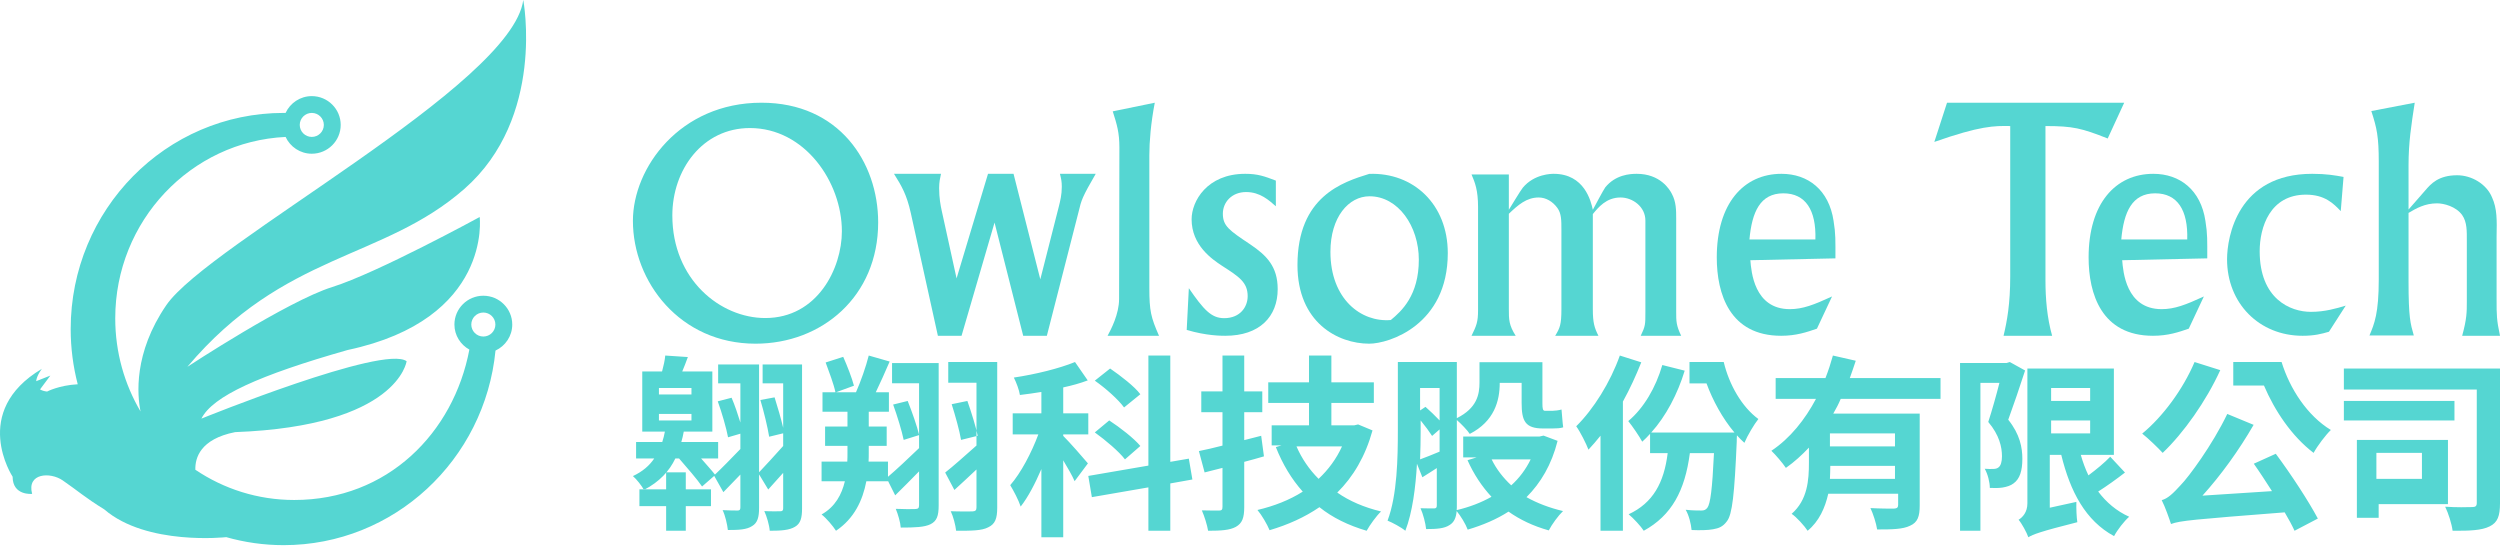
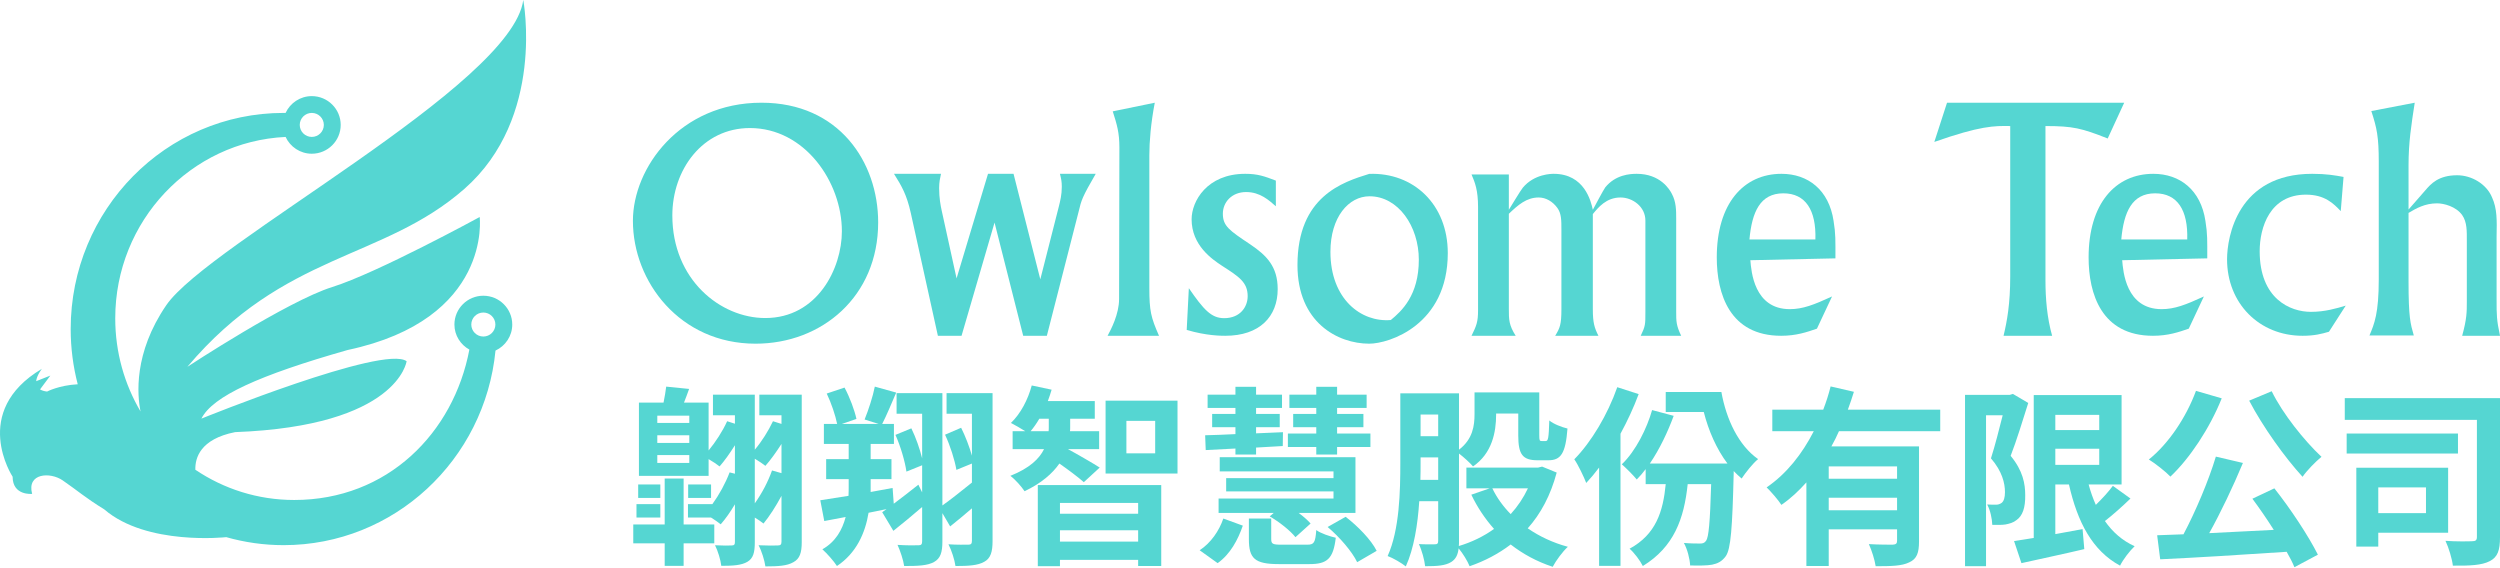
- <svg xmlns="http://www.w3.org/2000/svg" width="454" height="99" viewBox="0 0 454 99" fill="none">
-   <path fill-rule="evenodd" clip-rule="evenodd" d="M87.774 56.756C88.98 56.756 89.962 57.734 89.962 58.936C89.962 60.137 88.98 61.115 87.774 61.115C86.568 61.115 85.587 60.137 85.587 58.936C85.587 57.734 86.568 56.756 87.774 56.756ZM56.621 20.506C57.827 20.506 58.809 21.485 58.809 22.686C58.809 23.887 57.827 24.865 56.621 24.865C55.415 24.865 54.434 23.887 54.434 22.686C54.434 21.485 55.415 20.506 56.621 20.506ZM87.774 53.705C84.879 53.705 82.523 56.052 82.523 58.936C82.523 60.899 83.627 62.592 85.237 63.487C82.373 78.608 70.396 90.797 53.428 90.797C46.79 90.797 40.62 88.773 35.476 85.306C35.412 83.179 36.353 79.732 42.7 78.474C72.309 77.365 73.84 65.598 73.84 65.598C69.756 62.547 36.575 76.023 36.575 76.023C38.617 71.955 47.039 68.141 63.12 63.564C89.41 57.971 87.112 39.41 87.112 39.41C87.112 39.41 68.48 49.58 60.34 52.123C52.201 54.666 34.022 66.616 34.022 66.616C51.634 45.766 69.501 47.292 84.305 34.324C99.109 21.357 95.025 0 95.025 0C92.983 15.51 37.851 44.24 30.194 55.428C24.233 64.136 24.923 71.765 25.521 74.719C22.607 69.774 20.928 63.993 20.928 57.812C20.928 40.127 34.642 25.695 51.864 24.867C52.697 26.661 54.51 27.916 56.621 27.916C59.516 27.916 61.871 25.57 61.871 22.686C61.871 19.802 59.516 17.455 56.621 17.455C54.51 17.455 52.699 18.71 51.864 20.504C51.75 20.505 51.644 20.505 51.505 20.505C30.149 20.505 12.836 38.076 12.836 59.752C12.836 63.221 13.284 66.582 14.116 69.784C10.688 69.966 8.546 71.109 8.546 71.109C7.981 71.041 7.575 70.899 7.271 70.716L9.144 68.205L6.564 69.226C6.69 68.13 7.609 66.976 7.609 66.976C-5.484 74.761 2.292 86.57 2.292 86.57C2.292 90.067 5.833 89.686 5.833 89.686C4.833 85.896 9.124 85.678 11.384 87.238C14.216 89.192 15.358 90.29 18.946 92.514C26.631 99.135 41.056 97.549 41.056 97.549V97.538C44.381 98.483 47.883 99 51.505 99C71.561 99 88.048 83.503 89.983 63.665C91.774 62.83 93.025 61.031 93.025 58.936C93.025 56.052 90.669 53.705 87.774 53.705Z" fill="#55D6D2" />
-   <path fill-rule="evenodd" clip-rule="evenodd" d="M138.967 57.755C148.454 57.755 152.885 48.728 152.885 42C152.885 33.029 146.126 23.253 136.183 23.253C127.606 23.253 122.096 30.786 122.096 39.123C122.096 50.797 130.843 57.755 138.967 57.755ZM138.284 18.652C152.374 18.652 159.475 29.463 159.475 40.39C159.475 53.845 149.249 62.413 137.206 62.413C123.458 62.413 114.937 51.143 114.937 40.102C114.937 30.497 123.458 18.652 138.284 18.652Z" fill="#55D6D2" />
+ <svg xmlns="http://www.w3.org/2000/svg" width="454" height="103" viewBox="0 0 454 103" fill="none">
+   <path fill-rule="evenodd" clip-rule="evenodd" d="M87.774 56.756C88.98 56.756 89.962 57.734 89.962 58.936C89.962 60.137 88.98 61.115 87.774 61.115C86.568 61.115 85.587 60.137 85.587 58.936C85.587 57.734 86.568 56.756 87.774 56.756M56.621 20.506C57.827 20.506 58.809 21.485 58.809 22.686C58.809 23.887 57.827 24.865 56.621 24.865C55.415 24.865 54.434 23.887 54.434 22.686C54.434 21.485 55.415 20.506 56.621 20.506M87.774 53.705C84.879 53.705 82.523 56.052 82.523 58.936C82.523 60.899 83.627 62.592 85.237 63.487C82.373 78.608 70.396 90.797 53.428 90.797C46.79 90.797 40.62 88.773 35.476 85.306C35.412 83.179 36.353 79.732 42.7 78.474C72.309 77.365 73.84 65.598 73.84 65.598C69.756 62.547 36.575 76.023 36.575 76.023C38.617 71.955 47.039 68.141 63.12 63.564C89.41 57.971 87.112 39.41 87.112 39.41C87.112 39.41 68.48 49.58 60.34 52.123C52.201 54.666 34.022 66.616 34.022 66.616C51.634 45.766 69.501 47.292 84.305 34.324C99.109 21.357 95.025 0 95.025 0C92.983 15.51 37.851 44.24 30.194 55.428C24.233 64.136 24.923 71.765 25.521 74.719C22.607 69.774 20.928 63.993 20.928 57.812C20.928 40.127 34.642 25.695 51.864 24.867C52.697 26.661 54.51 27.916 56.621 27.916C59.516 27.916 61.871 25.57 61.871 22.686C61.871 19.802 59.516 17.455 56.621 17.455C54.51 17.455 52.699 18.71 51.864 20.504C51.75 20.505 51.644 20.505 51.505 20.505C30.149 20.505 12.836 38.076 12.836 59.752C12.836 63.221 13.284 66.582 14.116 69.784C10.688 69.966 8.546 71.109 8.546 71.109C7.981 71.041 7.575 70.899 7.271 70.716L9.144 68.205L6.564 69.226C6.69 68.13 7.609 66.976 7.609 66.976C-5.484 74.761 2.292 86.57 2.292 86.57C2.292 90.067 5.833 89.686 5.833 89.686C4.833 85.896 9.124 85.678 11.384 87.238C14.216 89.192 15.358 90.29 18.946 92.514C26.631 99.135 41.056 97.549 41.056 97.549V97.538C44.381 98.483 47.883 99 51.505 99C71.561 99 88.048 83.503 89.983 63.665C91.774 62.83 93.025 61.031 93.025 58.936C93.025 56.052 90.669 53.705 87.774 53.705" fill="#55D6D2" />
+   <path fill-rule="evenodd" clip-rule="evenodd" d="M138.967 57.755C148.454 57.755 152.885 48.728 152.885 42C152.885 33.029 146.126 23.253 136.183 23.253C127.606 23.253 122.096 30.786 122.096 39.123C122.096 50.797 130.843 57.755 138.967 57.755M138.284 18.652C152.374 18.652 159.475 29.463 159.475 40.39C159.475 53.845 149.249 62.413 137.206 62.413C123.458 62.413 114.937 51.143 114.937 40.102C114.937 30.497 123.458 18.652 138.284 18.652" fill="#55D6D2" />
  <path fill-rule="evenodd" clip-rule="evenodd" d="M170.885 31.565C170.716 32.35 170.545 33.078 170.545 34.143C170.545 35.992 170.829 37.391 170.998 38.176L173.713 50.557L179.423 31.565H184.059L188.92 50.725L192.256 37.615C192.539 36.497 192.822 35.376 192.822 33.919C192.822 32.966 192.709 32.462 192.483 31.565H198.984C196.554 35.768 196.384 36.272 195.874 38.456L190.109 60.978H185.812L180.61 40.418L174.617 60.978H170.32L165.4 38.681C164.666 35.376 163.762 33.807 162.348 31.565H170.885Z" fill="#55D6D2" />
  <path fill-rule="evenodd" clip-rule="evenodd" d="M209.708 18.652C208.995 22.352 208.72 25.716 208.72 28.182V52.288C208.72 56.436 208.995 57.614 210.478 60.978H201.139C201.744 59.857 203.226 57.052 203.226 54.306L203.281 26.78C203.281 24.089 202.843 22.632 202.074 20.222L209.708 18.652Z" fill="#55D6D2" />
  <path fill-rule="evenodd" clip-rule="evenodd" d="M231.695 37.459C230.471 36.393 228.857 34.876 226.299 34.876C223.683 34.876 222.07 36.73 222.07 38.806C222.07 41.051 223.239 41.838 227.021 44.363C230.026 46.385 232.029 48.404 232.029 52.502C232.029 57.497 228.746 60.978 222.516 60.978C221.792 60.978 219.067 60.978 215.506 59.911L215.894 52.334C218.565 56.207 219.956 57.779 222.294 57.779C225.297 57.779 226.577 55.646 226.577 53.794C226.577 51.266 225.019 50.258 221.959 48.293C220.067 47.058 216.396 44.532 216.396 39.816C216.396 36.56 219.177 31.565 226.132 31.565C228.413 31.565 229.637 32.014 231.695 32.801V37.459Z" fill="#55D6D2" />
-   <path fill-rule="evenodd" clip-rule="evenodd" d="M257.659 47.166C257.659 41.09 253.911 35.645 248.709 35.645C244.906 35.645 241.606 39.429 241.606 45.734C241.606 54.332 247.199 58.574 252.569 58.115C254.527 56.51 257.659 53.645 257.659 47.166ZM262.918 45.963C262.918 59.031 252.233 62.413 248.654 62.413C242.949 62.413 235.62 58.574 235.62 48.141C235.62 35.645 243.844 33.066 248.654 31.576C256.653 31.288 262.918 37.078 262.918 45.963Z" fill="#55D6D2" />
+   <path fill-rule="evenodd" clip-rule="evenodd" d="M257.659 47.166C257.659 41.09 253.911 35.645 248.709 35.645C244.906 35.645 241.606 39.429 241.606 45.734C241.606 54.332 247.199 58.574 252.569 58.115C254.527 56.51 257.659 53.645 257.659 47.166M262.918 45.963C262.918 59.031 252.233 62.413 248.654 62.413C242.949 62.413 235.62 58.574 235.62 48.141C235.62 35.645 243.844 33.066 248.654 31.576C256.653 31.288 262.918 37.078 262.918 45.963" fill="#55D6D2" />
  <path fill-rule="evenodd" clip-rule="evenodd" d="M274.006 31.677V38.096C274.402 37.481 276.096 34.635 276.549 34.076C278.639 31.565 281.801 31.565 282.141 31.565C287.733 31.565 288.919 36.533 289.258 38.096C289.597 37.481 291.122 34.58 291.517 34.022C293.381 31.733 295.98 31.565 297.223 31.565C301.515 31.565 303.21 34.412 303.605 35.193C304.396 36.644 304.396 38.207 304.396 39.658V56.625C304.396 58.355 304.396 59.08 305.301 60.978H297.957C298.803 59.193 298.803 58.968 298.803 56.625V40.049C298.803 37.538 296.488 35.863 294.285 35.863C291.686 35.863 290.219 37.704 289.258 38.876V56.177C289.258 58.578 289.54 59.527 290.275 60.978H282.423C283.27 59.583 283.552 58.968 283.552 56.177V41.723C283.552 39.992 283.552 38.766 282.818 37.76C281.971 36.59 280.728 35.863 279.429 35.863C277.226 35.863 275.701 37.203 274.006 38.821V56.122C274.006 58.02 274.006 59.024 275.249 60.978H267.228C268.132 59.136 268.415 58.466 268.415 56.345V37.593C268.415 34.524 267.85 33.128 267.228 31.677H274.006Z" fill="#55D6D2" />
  <path fill-rule="evenodd" clip-rule="evenodd" d="M329.676 43.488C329.843 38.146 327.885 35.108 323.854 35.108C319.657 35.108 318.146 38.483 317.699 43.488H329.676ZM329.955 59.685C328.164 60.303 326.205 60.978 323.463 60.978C314.117 60.978 311.766 53.386 311.766 46.749C311.766 36.964 316.634 31.565 323.519 31.565C328.333 31.565 332.138 34.489 332.977 40.114C333.369 42.477 333.314 43.713 333.314 46.919L317.866 47.256C318.033 49.281 318.537 56.142 325.029 56.142C327.381 56.142 329.395 55.355 332.699 53.836L329.955 59.685Z" fill="#55D6D2" />
  <path fill-rule="evenodd" clip-rule="evenodd" d="M385.756 18.652L382.758 25.151C378.03 23.286 376.473 22.891 371.456 22.891V50.863C371.456 54.253 371.745 57.7 372.667 60.978H363.846C364.48 58.322 365.057 55.214 365.057 50.185V22.891C362.173 22.836 359.638 22.836 351.275 25.773L353.581 18.652H385.756Z" fill="#55D6D2" />
  <path fill-rule="evenodd" clip-rule="evenodd" d="M397.201 43.488C397.368 38.146 395.411 35.108 391.379 35.108C387.182 35.108 385.672 38.483 385.224 43.488H397.201ZM397.48 59.685C395.69 60.303 393.73 60.978 390.989 60.978C381.643 60.978 379.291 53.386 379.291 46.749C379.291 36.964 384.159 31.565 391.045 31.565C395.858 31.565 399.664 34.489 400.503 40.114C400.894 42.477 400.839 43.713 400.839 46.919L385.391 47.256C385.559 49.281 386.062 56.142 392.555 56.142C394.906 56.142 396.921 55.355 400.224 53.836L397.48 59.685Z" fill="#55D6D2" />
  <path fill-rule="evenodd" clip-rule="evenodd" d="M425.081 38.34C423.783 36.985 422.205 35.348 418.763 35.348C412.219 35.348 410.358 41.276 410.358 45.621C410.358 54.26 415.885 56.632 419.665 56.632C422.205 56.632 424.291 56.01 425.984 55.502L422.938 60.245C421.583 60.64 420.286 60.978 418.143 60.978C410.301 60.978 404.434 55.108 404.434 47.089C404.434 43.025 406.352 31.565 419.892 31.565C422.485 31.565 424.066 31.848 425.588 32.13L425.081 38.34Z" fill="#55D6D2" />
  <path fill-rule="evenodd" clip-rule="evenodd" d="M438.515 18.652C437.896 22.689 437.39 25.828 437.39 30.033V38.05L440.43 34.574C441.444 33.396 442.794 31.827 446.23 31.827C448.821 31.827 451.523 33.396 452.537 35.806C453.494 37.882 453.439 40.011 453.381 42.927V54.363C453.381 57.278 453.381 58.063 454 60.978H447.131C447.975 57.894 447.975 56.66 447.975 54.81V43.768C447.975 41.973 448.032 40.349 447.131 39.058C446.006 37.489 443.809 36.928 442.569 36.928C440.373 36.928 438.798 37.825 437.39 38.666V51.056C437.39 57.671 437.726 58.735 438.345 60.922H430.294C431.194 58.791 431.983 56.885 431.983 50.72V29.416C431.983 24.877 431.646 23.25 430.631 20.167L438.515 18.652Z" fill="#55D6D2" />
-   <path fill-rule="evenodd" clip-rule="evenodd" d="M124.539 85.78V88.864H129.114V91.914H124.539V96.387H120.97V91.914H116.118V88.864H120.97V85.78H124.539ZM119.662 75.173V76.351H125.569V75.173H119.662ZM119.662 70.458V71.637H125.569V70.458H119.662ZM145.653 66.181V92.332C145.653 94.05 145.382 95.081 144.364 95.665C143.345 96.284 141.852 96.387 139.782 96.387C139.714 95.39 139.238 93.741 138.797 92.813C140.019 92.882 141.275 92.847 141.682 92.847C142.09 92.847 142.225 92.71 142.225 92.297V85.871C141.309 86.902 140.359 87.933 139.51 88.895L137.847 86.146V92.229C137.847 93.913 137.575 94.944 136.591 95.528C135.607 96.181 134.181 96.249 132.179 96.249C132.077 95.287 131.704 93.603 131.228 92.641C132.348 92.71 133.536 92.71 133.944 92.71C134.317 92.71 134.453 92.572 134.453 92.16V86.181C133.401 87.28 132.348 88.38 131.364 89.376L129.701 86.421L127.495 88.346C126.612 87.04 124.746 84.909 123.32 83.26H122.641C121.555 85.528 119.79 87.487 116.939 88.964C116.532 88.208 115.616 87.04 114.937 86.456C116.702 85.631 117.958 84.531 118.806 83.26H115.514V80.27H120.265C120.469 79.617 120.639 78.999 120.741 78.38H116.634V67.452H120.232C120.503 66.456 120.741 65.39 120.809 64.565L124.915 64.84C124.576 65.768 124.237 66.662 123.897 67.452H129.362V78.38H124.169C124.067 79.033 123.897 79.651 123.727 80.27H130.414V83.26H127.325C128.242 84.325 129.226 85.39 129.837 86.181C131.059 85.047 132.722 83.328 134.453 81.541V78.758L132.213 79.411C131.907 77.761 131.093 74.944 130.346 72.882L132.858 72.229C133.435 73.569 134.012 75.287 134.453 76.73V69.617H130.414V66.181H137.847V85.768C138.967 84.6 140.562 82.847 142.225 80.992V78.689L139.68 79.308C139.408 77.624 138.729 74.772 138.084 72.641L140.664 72.16C141.207 73.878 141.852 76.078 142.225 77.693V69.617H138.492V66.181H145.653ZM170.463 65.927V91.758C170.463 93.698 170.127 94.617 168.985 95.196C167.876 95.74 166.163 95.808 163.576 95.808C163.509 94.855 163.072 93.358 162.669 92.405C164.113 92.473 165.76 92.473 166.264 92.439C166.734 92.405 166.902 92.269 166.902 91.758V85.598C165.424 87.096 163.945 88.627 162.568 89.954L161.258 87.334V87.402H157.327C156.655 90.907 155.11 94.175 151.818 96.387C151.247 95.502 150.071 94.107 149.198 93.426C151.684 92.031 152.859 89.784 153.43 87.402H149.198V83.829H153.867C153.901 83.284 153.901 82.739 153.901 82.263V80.97H149.836V77.464H153.901V74.775H149.365V71.236H151.717C151.415 69.773 150.575 67.56 149.937 65.825L153.128 64.804C153.867 66.471 154.707 68.615 155.077 70.045L151.818 71.236H155.446C156.32 69.262 157.26 66.573 157.764 64.565L161.56 65.654C160.754 67.56 159.847 69.534 159.041 71.236H161.426V74.775H157.764V77.464H161.023V80.97H157.764V82.263C157.764 82.773 157.764 83.284 157.731 83.829H161.258V86.585C162.703 85.36 164.853 83.352 166.902 81.378V69.602H161.997V65.927H170.463ZM162.193 73.467L164.837 72.815C165.63 74.803 166.555 77.443 166.919 79.007L164.11 79.887C163.779 78.29 162.953 75.553 162.193 73.467ZM181.095 65.744V92.178C181.095 94.196 180.712 95.169 179.456 95.761C178.271 96.387 176.387 96.387 173.632 96.387C173.528 95.378 173.109 93.778 172.656 92.839C174.26 92.909 176.073 92.874 176.597 92.874C177.155 92.839 177.329 92.665 177.329 92.144V85.257C175.934 86.578 174.539 87.865 173.318 88.978L171.644 85.813C173.074 84.7 175.167 82.822 177.329 80.909V69.501H172.202V65.744H181.095ZM172.826 73.402L175.675 72.815C176.405 74.868 177.238 77.573 177.551 79.137L174.528 79.887C174.25 78.225 173.486 75.488 172.826 73.402ZM207.086 71.594L204.128 73.994C203.13 72.599 200.813 70.523 198.817 69.128L201.597 66.923C203.522 68.252 206.017 70.166 207.086 71.594ZM207.086 80.991L204.295 83.423C203.227 82.015 200.815 79.967 198.817 78.527L201.435 76.351C203.399 77.631 205.949 79.615 207.086 80.991ZM197.566 84.149L195.152 87.383C194.738 86.419 193.91 84.975 193.082 83.598V97.565H189.115V85.181C187.977 87.83 186.701 90.272 185.355 91.992C184.976 90.823 184.079 89.137 183.458 88.105C185.39 85.903 187.322 82.222 188.563 78.885H183.907V75.067H189.115V71.179C187.77 71.386 186.494 71.592 185.217 71.73C185.079 70.801 184.562 69.459 184.114 68.565C188.046 67.98 192.358 66.914 195.221 65.744L197.532 69.081C196.186 69.597 194.669 70.01 193.082 70.354V75.067H197.635V78.885H193.082V79.161C194.082 80.124 196.911 83.358 197.566 84.149ZM216.538 87.076L212.526 87.792V96.387H208.548V88.508L198.281 90.282L197.635 86.428L208.548 84.552V64.565H212.526V83.87L215.892 83.29L216.538 87.076ZM229.031 79.139L229.533 82.876C228.362 83.219 227.157 83.562 225.952 83.871V92.066C225.952 94.055 225.584 95.015 224.446 95.667C223.342 96.284 221.735 96.387 219.392 96.387C219.225 95.358 218.723 93.746 218.255 92.683C219.56 92.718 220.932 92.718 221.367 92.718C221.869 92.718 222.003 92.546 222.003 92.032V84.968L218.757 85.791L217.719 81.916C218.957 81.676 220.396 81.333 222.003 80.922V74.853H218.154V71.081H222.003V64.565H225.952V71.081H229.232V74.853H225.952V79.927L229.031 79.139ZM243.71 81.065H235.44C236.393 83.263 237.754 85.26 239.456 86.958C241.226 85.294 242.689 83.329 243.71 81.065ZM246.633 77.076L249.249 78.164C247.941 82.89 245.738 86.596 242.846 89.451C245.083 91.015 247.734 92.137 250.798 92.885C249.938 93.701 248.767 95.333 248.182 96.387C244.842 95.401 241.985 94.007 239.609 92.103C236.924 93.939 233.894 95.299 230.555 96.285C230.107 95.197 229.109 93.497 228.352 92.613C231.381 91.899 234.17 90.811 236.58 89.281C234.549 87.004 232.93 84.318 231.691 81.19L232.724 80.884H230.934V77.246H237.716V73.167H230.314V69.427H237.716V64.565H241.778V69.427H249.49V73.167H241.778V77.246H245.91L246.633 77.076ZM277.971 83.423H270.882C271.732 85.182 272.973 86.776 274.443 88.137C275.88 86.842 277.089 85.249 277.971 83.423ZM257.989 76.351V78.387C257.989 79.905 257.955 81.645 257.887 83.423C258.909 83.052 260.102 82.571 261.431 82.016V77.98L260.068 79.165C259.625 78.462 258.841 77.388 257.989 76.351ZM261.431 70.458H257.887V74.54L258.869 73.882C259.712 74.639 260.659 75.528 261.431 76.351V70.458ZM280.307 79.106L282.858 80.06C281.769 84.389 279.797 87.695 277.212 90.286C279.151 91.376 281.395 92.228 283.844 92.808C282.96 93.66 281.803 95.262 281.259 96.319C278.437 95.535 276.022 94.376 273.948 92.91C271.771 94.308 269.289 95.364 266.535 96.182C266.16 95.16 265.242 93.66 264.528 92.808C264.426 94.001 264.086 94.819 263.27 95.33C262.318 95.978 260.957 96.08 258.985 96.08C258.883 95.058 258.441 93.319 257.965 92.297C259.019 92.331 260.039 92.331 260.413 92.331C260.787 92.331 260.923 92.194 260.923 91.785V85.002C260.005 85.582 259.155 86.161 258.305 86.672L257.319 84.218C257.081 88.479 256.503 93.046 255.21 96.387C254.496 95.773 252.83 94.887 251.98 94.546C253.748 89.876 253.85 83.059 253.85 78.117V65.744H264.562V75.936C268.235 74.095 268.677 71.641 268.677 69.425V65.778H280.103V73.243C280.103 74.231 280.171 74.606 280.579 74.606H281.905C282.347 74.606 283.13 74.504 283.572 74.368C283.674 75.356 283.742 76.685 283.878 77.606C283.368 77.776 282.62 77.81 281.939 77.81H280.205C276.974 77.81 276.328 76.447 276.328 73.175V69.528H272.35V69.562C272.35 72.8 271.363 76.515 266.909 78.799C266.501 78.151 265.31 76.924 264.562 76.276V91.853C264.562 92.126 264.562 92.399 264.528 92.638C266.841 92.092 268.983 91.274 270.853 90.217C269.085 88.309 267.623 86.093 266.501 83.571L268.167 83.059H265.718V79.276H279.559L280.307 79.106ZM294.163 64.565L298.055 65.799C297.116 68.162 296.005 70.594 294.719 72.923V96.387H290.653V79.123C289.924 80.048 289.194 80.87 288.464 81.658C288.082 80.63 286.97 78.404 286.241 77.41C289.368 74.328 292.426 69.464 294.163 64.565ZM306.811 65.744H313.031C314.004 69.83 316.297 73.881 319.32 76.094C318.555 77.048 317.339 79.091 316.783 80.418C316.297 79.976 315.845 79.533 315.428 79.057C315.393 79.431 315.393 79.908 315.393 80.18C314.976 89.748 314.594 93.459 313.587 94.684C312.892 95.638 312.127 95.944 311.085 96.115C310.181 96.285 308.757 96.319 307.193 96.251C307.089 95.127 306.707 93.561 306.116 92.573C307.297 92.71 308.374 92.71 308.965 92.71C309.452 92.71 309.73 92.608 310.042 92.233C310.598 91.518 310.946 88.93 311.258 82.291H306.88C305.977 89.135 303.579 93.595 298.506 96.387C298.02 95.604 296.595 94.072 295.761 93.391C300.174 91.348 302.189 87.671 302.85 82.291H299.653V78.784C299.201 79.295 298.715 79.772 298.228 80.214C297.742 79.295 296.421 77.354 295.692 76.469C298.506 74.12 300.695 70.374 301.877 66.289L305.942 67.31C304.657 71.532 302.537 75.584 299.861 78.546H314.976C312.822 75.992 311.05 72.758 309.903 69.625H306.811V65.744ZM344.129 81.065V78.708H332.315V81.065H344.129ZM332.315 86.958H344.129V84.601H332.381C332.381 85.363 332.348 86.124 332.315 86.958ZM352.399 72.436H334.273C333.902 73.348 333.429 74.227 332.923 75.105H348.619V91.793C348.619 93.786 348.247 94.867 346.863 95.475C345.547 96.117 343.623 96.15 340.889 96.15C340.72 95.036 340.18 93.347 339.674 92.266C341.395 92.367 343.353 92.367 343.927 92.367C344.501 92.333 344.703 92.164 344.703 91.691V89.665H332.012C331.438 92.198 330.358 94.664 328.265 96.387C327.725 95.542 326.206 93.853 325.362 93.313C328.265 90.779 328.501 87.165 328.501 84.023V81.287C327.218 82.638 325.868 83.888 324.316 84.969C323.708 84.057 322.459 82.604 321.683 81.861C325.092 79.598 327.792 76.186 329.784 72.436H322.459V68.653H331.505C332.045 67.268 332.484 65.917 332.855 64.565L337.007 65.511C336.67 66.558 336.298 67.606 335.927 68.653H352.399V72.436ZM364.982 65.744L367.757 67.28C366.832 70.146 365.658 73.592 364.697 76.22C366.832 78.882 367.259 81.304 367.259 83.318C367.259 85.501 366.797 86.969 365.658 87.788C365.124 88.197 364.448 88.402 363.665 88.538C363.025 88.641 362.171 88.641 361.352 88.607C361.352 87.617 360.996 86.116 360.427 85.126C361.032 85.16 361.566 85.194 361.957 85.16C362.313 85.16 362.669 85.092 362.918 84.887C363.345 84.58 363.558 83.829 363.558 82.874C363.558 81.202 363.096 79.018 361.068 76.629C361.744 74.548 362.527 71.784 363.096 69.532H359.644V96.387H355.943V65.915H364.413L364.982 65.744ZM372.483 76.351V78.708H379.572V76.351H372.483ZM379.572 70.458H372.483V72.815H379.572V70.458ZM383.22 82.944L385.896 85.814C384.401 86.975 382.595 88.273 381.031 89.264C382.49 91.211 384.367 92.817 386.66 93.842C385.757 94.627 384.506 96.233 383.915 97.361C378.738 94.559 375.958 89.298 374.325 82.603H372.24V92.202L377.07 91.143C377.035 92.305 377.104 93.978 377.243 94.832C370.468 96.541 369.182 97.053 368.348 97.565C368.035 96.677 367.167 95.072 366.576 94.388C367.306 93.944 368.174 93.022 368.174 91.416V66.923H383.88V82.603H377.869C378.251 83.935 378.703 85.165 379.259 86.326C380.683 85.267 382.212 84.003 383.22 82.944ZM405.562 65.744H414.336C415.833 70.597 419.001 75.485 423.283 78.084C422.343 78.986 420.846 80.961 420.15 82.244C416.181 79.228 413.083 74.583 411.133 70.008H405.562V65.744ZM398.533 65.744L403.2 67.219C400.638 72.845 396.532 78.642 392.742 82.244C391.935 81.352 390.075 79.568 389.023 78.745C392.742 75.692 396.427 70.718 398.533 65.744ZM409.29 84.211L413.282 82.403C416.069 86.155 419.235 90.998 420.921 94.17L416.688 96.387C416.241 95.398 415.622 94.272 414.899 93.044C398.279 94.341 395.939 94.545 394.253 95.159C393.978 94.306 393.186 92.021 392.567 90.828C393.702 90.52 394.632 89.6 396.008 88.099C397.453 86.632 401.754 80.834 404.473 75.173L409.256 77.151C406.606 81.755 403.303 86.325 399.965 90.009L412.593 89.19C411.492 87.485 410.357 85.712 409.29 84.211ZM439.823 82.244H431.553V86.958H439.823V82.244ZM444.549 91.546H431.965V94.03H428.009V79.887H444.549V91.546ZM445.73 72.815V76.351H425.646V72.815H445.73ZM454 66.923V91.376C454 93.675 453.585 94.893 452.098 95.603C450.681 96.314 448.468 96.415 445.39 96.381C445.252 95.198 444.629 93.202 444.042 92.018C445.978 92.153 448.26 92.12 448.917 92.086C449.54 92.086 449.782 91.917 449.782 91.342V70.744H425.646V66.923H454Z" fill="#55D6D2" />
+   <path d="M119.916 87.984H115.894V90.429H119.916V87.984ZM119.916 91.546H115.584V93.99H119.916V91.546ZM124.145 86.902H120.707V95.248H115V98.67H120.707V102.756H124.145V98.67H129.714V95.248H124.145V86.902ZM140.199 85.435C139.477 87.495 138.343 89.625 137.071 91.406V83.305C137.793 83.724 138.549 84.248 138.996 84.597C139.924 83.549 140.955 82.118 141.918 80.616V85.924L140.199 85.435ZM125.176 76.809H119.366V75.483H125.176V76.809ZM125.176 80.441H119.366V79.044H125.176V80.441ZM125.176 84.073H119.366V82.641H125.176V84.073ZM145.596 71.676H137.896V75.413H141.918V76.984L140.371 76.495C139.546 78.241 138.343 80.162 137.071 81.663V71.676H129.473V75.413H133.461V76.949L132.051 76.495C131.226 78.311 129.954 80.267 128.682 81.803V73.108H124.213C124.523 72.34 124.832 71.502 125.141 70.629L120.982 70.21C120.879 71.048 120.707 72.095 120.5 73.108H116.031V86.413H128.682V83.375C129.404 83.794 130.195 84.317 130.676 84.702C131.57 83.689 132.533 82.327 133.461 80.86V86.029L132.498 85.784C131.742 87.775 130.608 89.835 129.37 91.546H124.935V93.99H129.129C129.782 94.409 130.47 94.864 130.883 95.213C131.742 94.235 132.636 92.978 133.461 91.581V98.425C133.461 98.879 133.323 99.054 132.876 99.054C132.498 99.089 131.158 99.089 129.851 99.019C130.367 100.032 130.883 101.743 130.986 102.756C133.152 102.756 134.664 102.651 135.73 102.022C136.796 101.394 137.071 100.311 137.071 98.495V93.99C137.689 94.375 138.274 94.759 138.652 95.073C139.718 93.781 140.887 91.965 141.918 90.044V98.356C141.918 98.879 141.746 99.054 141.265 99.054C140.783 99.089 139.236 99.089 137.758 99.019C138.308 100.032 138.858 101.813 138.996 102.86C141.333 102.86 142.949 102.756 144.084 102.092C145.253 101.463 145.596 100.346 145.596 98.46V71.676ZM124.97 87.984V90.429H129.129V87.984H124.97Z" fill="#55D6D2" />
+   <path d="M180.249 71.397H171.895V75.133H176.502V82.746C176.055 81.175 175.333 79.254 174.542 77.683L171.62 78.94C172.549 80.895 173.408 83.619 173.683 85.33L176.502 84.178V87.635C174.508 89.241 172.617 90.743 171.139 91.79V71.397H162.82V75.133H167.461V83.235C167.048 81.559 166.326 79.463 165.501 77.787L162.613 78.975C163.542 81.035 164.367 83.864 164.607 85.644L167.461 84.492V89.416L166.773 88.019C165.226 89.241 163.679 90.463 162.304 91.476L162.098 88.613L158.11 89.346C158.11 88.962 158.11 88.613 158.11 88.263V87.006H161.891V83.375H158.11V80.616H162.338V76.984H160.207C160.963 75.517 161.857 73.387 162.751 71.292L158.866 70.21C158.522 71.99 157.697 74.505 157.01 76.181L159.554 76.984H152.884L155.531 76.076C155.188 74.505 154.328 72.165 153.366 70.384L150.134 71.467C150.959 73.178 151.716 75.448 152.025 76.984H149.618V80.616H154.122V83.375H150.031V87.006H154.122V88.263C154.122 88.822 154.122 89.416 154.088 90.044C152.162 90.359 150.409 90.638 148.965 90.848L149.687 94.619L153.572 93.886C152.953 96.225 151.75 98.391 149.343 99.752C150.169 100.486 151.441 101.917 151.991 102.79C155.497 100.451 157.113 96.854 157.732 93.118C158.832 92.908 159.897 92.663 160.998 92.454L160.207 93.013L162.235 96.4C163.851 95.108 165.742 93.571 167.461 92.07V98.286C167.461 98.844 167.289 99.019 166.842 99.019C166.292 99.054 164.573 99.054 162.991 98.949C163.473 99.997 164.057 101.743 164.195 102.79C166.739 102.79 168.423 102.721 169.626 102.057C170.795 101.394 171.139 100.311 171.139 98.321V93.187L172.549 95.597C173.786 94.619 175.161 93.467 176.502 92.314V98.216C176.502 98.74 176.33 98.914 175.849 98.914C175.333 98.914 173.752 98.949 172.239 98.844C172.789 99.892 173.374 101.708 173.511 102.79C175.918 102.79 177.568 102.686 178.737 102.022C179.905 101.394 180.249 100.206 180.249 98.251V71.397Z" fill="#55D6D2" />
+   <path d="M187.159 78.311C187.709 77.648 188.259 76.879 188.74 76.041H190.459V77.543C190.459 77.787 190.459 78.032 190.425 78.311H187.159ZM199.707 84.911C198.813 84.317 195.375 82.327 193.932 81.559H199.604V78.311H194.31C194.344 78.067 194.344 77.857 194.344 77.613V76.041H198.813V72.829H190.287C190.563 72.13 190.769 71.432 190.975 70.768L187.365 70C186.678 72.584 185.337 75.133 183.584 76.809C184.271 77.159 185.371 77.787 186.197 78.311H183.893V81.559H189.6C188.74 83.305 186.987 85.016 183.481 86.413C184.375 87.076 185.509 88.368 186.059 89.206C189.153 87.74 191.147 85.959 192.385 84.178C193.932 85.26 195.857 86.692 196.819 87.565L199.707 84.911ZM206.686 91.337V93.292H192.488V91.337H206.686ZM192.488 98.356V96.295H206.686V98.356H192.488ZM188.465 102.825H192.488V101.673H206.686V102.79H210.88V88.089H188.465V102.825ZM209.78 82.327H204.554V76.425H209.78V82.327ZM200.773 72.759V85.994H213.836V72.759H200.773Z" fill="#55D6D2" />
+   <path d="M239.035 82.537H242.817V81.175H248.867V78.73H242.817V77.578H247.595V75.168H242.817V74.086H248.18V71.676H242.817V70.244H239.035V71.676H234.154V74.086H239.035V75.168H234.841V77.578H239.035V78.73H233.879V81.175H239.035V82.537ZM246.152 83.025H221.503V85.609H242.164V86.832H222.671V89.241H242.164V90.533H221.296V93.152H231.3L230.578 93.781C232.297 94.759 234.326 96.365 235.254 97.552L238.004 95.073C237.488 94.479 236.698 93.781 235.838 93.152H246.152V83.025ZM218.959 81.733C220.54 81.663 222.362 81.559 224.356 81.454V82.537H228.103V81.279L232.95 81L232.985 78.486L228.103 78.695V77.578H232.4V75.168H228.103V74.086H232.813V71.676H228.103V70.244H224.356V71.676H219.302V74.086H224.356V75.168H220.127V77.578H224.356V78.835C222.293 78.94 220.402 79.01 218.855 79.044L218.959 81.733ZM221.124 102.267C223.428 100.625 224.803 98.041 225.697 95.457L222.156 94.165C221.399 96.4 219.887 98.6 217.859 99.927L221.124 102.267ZM232.71 98.914C231.094 98.914 230.853 98.775 230.853 97.867V94.165H226.797V97.902C226.797 101.394 227.828 102.441 232.228 102.441H237.798C240.995 102.441 242.129 101.498 242.576 97.657C241.51 97.413 239.826 96.854 239.035 96.26C238.863 98.565 238.623 98.914 237.385 98.914H232.71ZM241.098 95.702C243.298 97.552 245.567 100.206 246.461 102.092L250.002 100.032C249.005 98.041 246.598 95.562 244.364 93.851L241.098 95.702Z" fill="#55D6D2" />
+   <path d="M277.47 88.683C276.645 90.429 275.613 91.965 274.341 93.362C272.966 91.965 271.832 90.394 271.007 88.683H277.47ZM257.943 87.146C257.977 86.064 257.977 85.016 257.977 84.073V83.06H261.175V87.146H257.943ZM261.175 75.273V79.219H257.977V75.273H261.175ZM280.048 84.737L279.326 84.911H266.297V88.683H270.525L267.191 89.835C268.291 92.14 269.7 94.235 271.316 96.051C269.425 97.413 267.26 98.46 264.922 99.159C264.956 98.879 264.956 98.6 264.956 98.286V82.362C265.816 83.025 267.019 84.108 267.5 84.702C270.972 82.327 271.694 78.451 271.694 75.308V75.098H275.716V79.079C275.716 82.537 276.507 83.584 279.223 83.584H281.183C283.451 83.584 284.311 82.362 284.655 77.822C283.623 77.578 282.076 76.984 281.354 76.356C281.251 79.603 281.148 80.092 280.701 80.092H279.945C279.601 80.092 279.532 79.987 279.532 79.044V71.257H267.775V75.203C267.775 77.298 267.466 79.743 264.956 81.663V71.432H254.299V84.073C254.299 89.171 254.162 96.191 251.996 100.975C252.958 101.324 254.574 102.267 255.296 102.86C256.774 99.613 257.462 95.248 257.737 91.022H261.175V98.216C261.175 98.705 261.003 98.844 260.59 98.844C260.178 98.844 258.906 98.879 257.668 98.809C258.184 99.857 258.699 101.743 258.803 102.825C261.003 102.825 262.481 102.721 263.547 102.057C264.372 101.533 264.75 100.765 264.887 99.578C265.644 100.486 266.503 101.883 266.881 102.825C269.632 101.883 272.141 100.556 274.341 98.879C276.542 100.59 279.085 101.987 281.973 102.93C282.558 101.813 283.795 100.137 284.723 99.298C282.008 98.565 279.567 97.413 277.435 95.946C279.807 93.292 281.595 89.94 282.695 85.819L280.048 84.737Z" fill="#55D6D2" />
+   <path d="M293.696 70.314C291.943 75.308 288.986 80.267 285.892 83.409C286.58 84.387 287.68 86.692 288.058 87.705C288.849 86.867 289.639 85.924 290.396 84.911V102.756H294.28V78.765C295.552 76.425 296.687 73.981 297.581 71.571L293.696 70.314ZM302.497 71.187V74.819H309.407C310.266 78.206 311.71 81.524 313.704 84.178H299.609C301.397 81.559 302.875 78.416 303.941 75.517L300.022 74.47C299.093 77.752 297.065 81.908 294.521 84.317C295.312 85.016 296.584 86.273 297.237 87.076C297.787 86.517 298.337 85.889 298.853 85.191V87.914H302.497C302.016 92.873 300.744 97.029 295.931 99.648C296.756 100.346 297.856 101.813 298.337 102.79C303.975 99.333 305.831 94.235 306.485 87.914H310.747C310.541 94.898 310.301 97.552 309.819 98.216C309.51 98.635 309.2 98.705 308.719 98.705C308.135 98.705 307.035 98.705 305.797 98.6C306.416 99.718 306.863 101.429 306.932 102.686C308.513 102.721 309.991 102.721 310.919 102.546C311.916 102.337 312.673 101.987 313.395 101.01C314.323 99.718 314.598 95.841 314.838 85.924V85.54C315.32 86.029 315.767 86.483 316.282 86.902C316.97 85.854 318.345 84.108 319.273 83.375C315.732 80.895 313.498 76.181 312.604 71.187H302.497Z" fill="#55D6D2" />
+   <path d="M344.507 86.936H332.096V84.702H344.507V86.936ZM332.096 92.663V90.394H344.507V92.663H332.096ZM352.345 78.311V74.4H335.568C335.981 73.317 336.325 72.235 336.668 71.152L332.44 70.175C332.096 71.571 331.649 72.968 331.099 74.4H321.852V78.311H329.38C327.318 82.362 324.464 86.029 320.82 88.508C321.611 89.276 322.917 90.778 323.502 91.686C325.186 90.533 326.664 89.136 328.04 87.6V102.79H332.096V96.121H344.507V98.216C344.507 98.705 344.3 98.879 343.716 98.914C343.131 98.914 341.138 98.914 339.384 98.809C339.9 99.927 340.45 101.673 340.622 102.825C343.406 102.825 345.366 102.79 346.707 102.127C348.116 101.498 348.494 100.381 348.494 98.321V81.07H332.577C333.093 80.162 333.54 79.254 333.953 78.311H352.345Z" fill="#55D6D2" />
+   <path d="M365.546 71.537L364.961 71.711H356.848V102.825H360.664V75.413H363.689C363.071 77.857 362.28 81 361.558 83.235C363.586 85.575 364.102 87.74 364.102 89.381C364.102 90.359 363.896 91.022 363.483 91.337C363.174 91.546 362.864 91.651 362.486 91.651C362.039 91.651 361.524 91.651 360.87 91.616C361.455 92.663 361.764 94.27 361.799 95.317C362.658 95.317 363.483 95.352 364.171 95.248C364.927 95.108 365.649 94.898 366.199 94.444C367.299 93.676 367.815 92.21 367.78 89.905C367.78 87.879 367.368 85.47 365.133 82.781C366.199 80.057 367.368 76.216 368.33 73.178L365.546 71.537ZM373.246 81.489H381.222V84.422H373.246V81.489ZM381.222 75.343V78.102H373.246V75.343H381.222ZM383.697 88.229C382.907 89.311 381.738 90.568 380.603 91.686C380.088 90.533 379.641 89.276 379.297 87.984H385.279V71.746H369.327V97.692C367.987 97.902 366.783 98.111 365.752 98.251L367.093 102.267C370.324 101.533 374.553 100.66 378.506 99.718L378.197 96.086C376.547 96.4 374.862 96.714 373.246 96.994V87.984H375.722C377.269 94.794 379.95 99.997 385.004 102.721C385.554 101.603 386.757 100.032 387.651 99.194C385.416 98.181 383.629 96.609 382.253 94.619C383.732 93.467 385.416 91.965 386.894 90.533L383.697 88.229Z" fill="#55D6D2" />
+   <path d="M408.449 72.759C410.959 77.543 414.912 83.06 418.144 86.587C418.935 85.435 420.516 83.829 421.582 82.956C418.453 80.022 414.534 75.133 412.54 71.048L408.449 72.759ZM398.789 70.978C397.002 75.832 393.77 80.616 390.229 83.444C391.329 84.108 393.323 85.679 394.148 86.552C397.655 83.235 401.264 77.822 403.465 72.34L398.789 70.978ZM409.034 90.568C410.306 92.279 411.681 94.27 412.918 96.225C408.931 96.435 404.908 96.644 401.196 96.819C403.293 93.048 405.527 88.368 407.315 84.073L402.399 82.921C401.092 87.286 398.72 92.873 396.52 97.029L391.742 97.203L392.292 101.568C398.342 101.289 407.005 100.765 415.256 100.206C415.841 101.219 416.322 102.162 416.666 103L420.928 100.73C419.244 97.378 416.012 92.454 413.022 88.683L409.034 90.568Z" fill="#55D6D2" />
+   <path d="M440.558 88.508V93.187H431.895V88.508H440.558ZM444.58 96.749V84.946H427.907V99.263H431.895V96.749H444.58ZM446.368 78.73H426.154V82.362H446.368V78.73ZM454 72.305H425.81V76.251H449.806V97.517C449.806 98.111 449.565 98.286 448.946 98.286C448.293 98.321 446.024 98.356 444.099 98.216C444.684 99.438 445.302 101.498 445.44 102.721C448.5 102.756 450.7 102.651 452.109 101.917C453.587 101.184 454 99.927 454 97.552V72.305Z" fill="#55D6D2" />
</svg>
